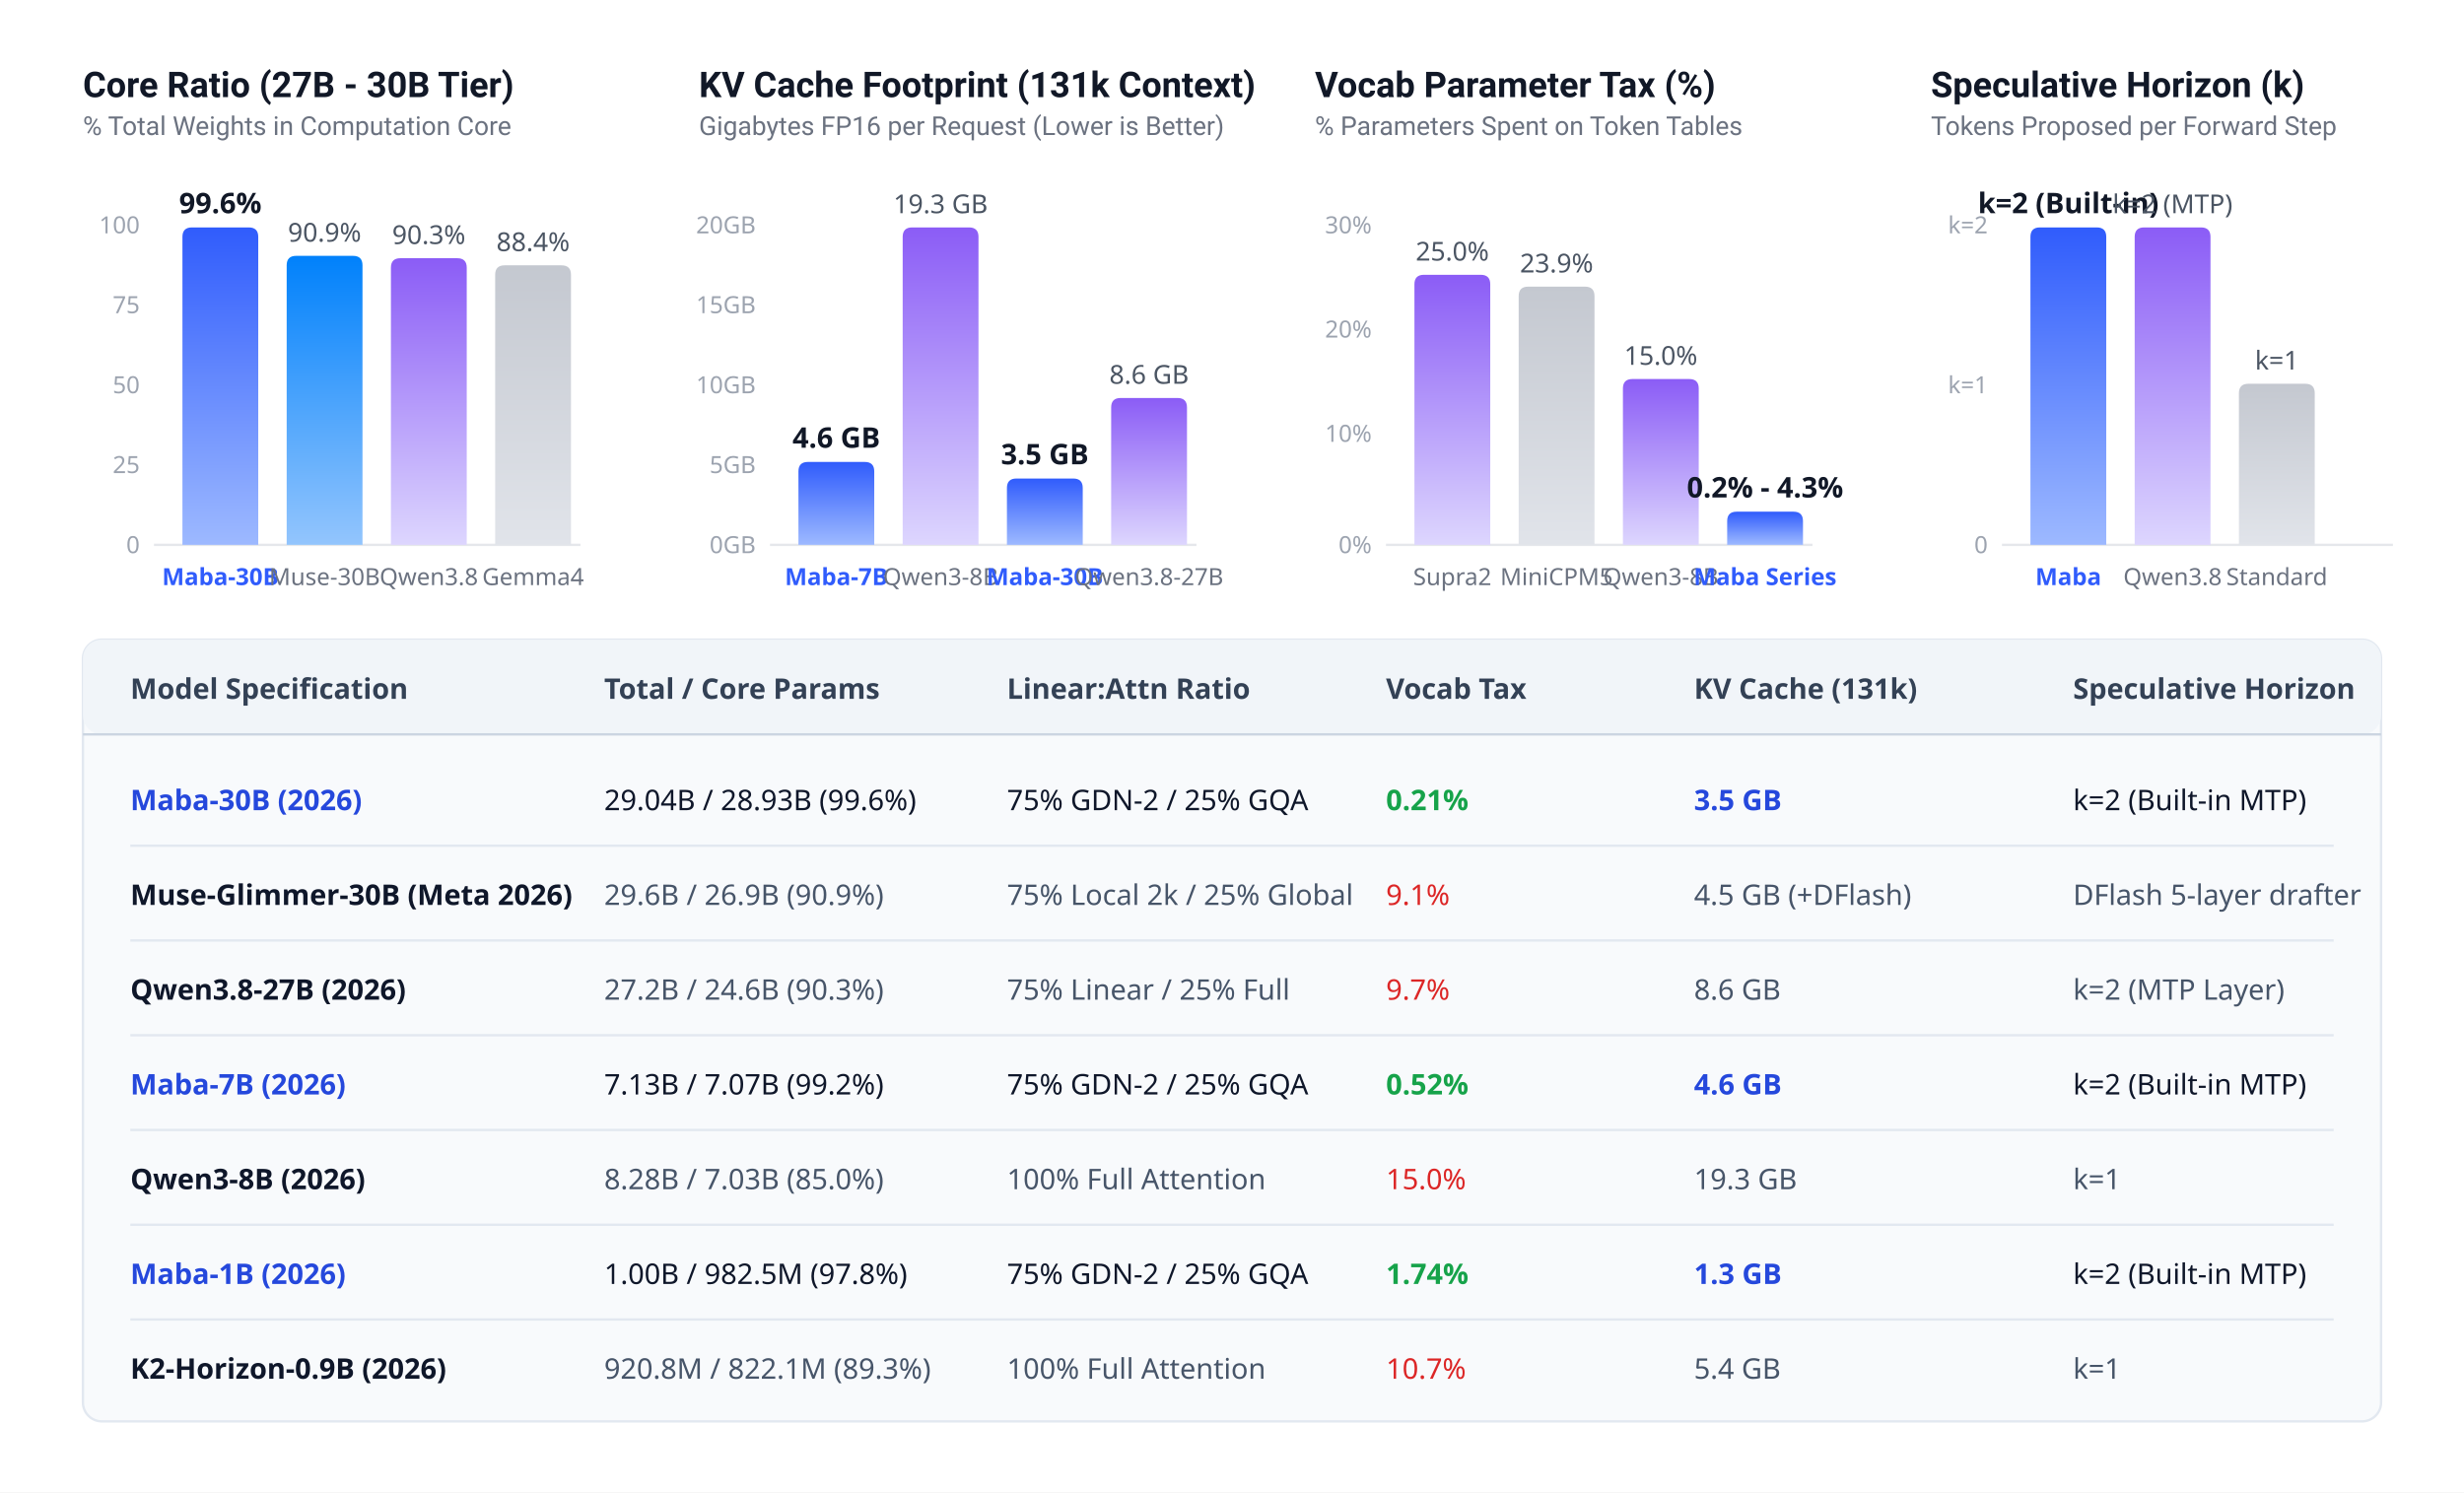
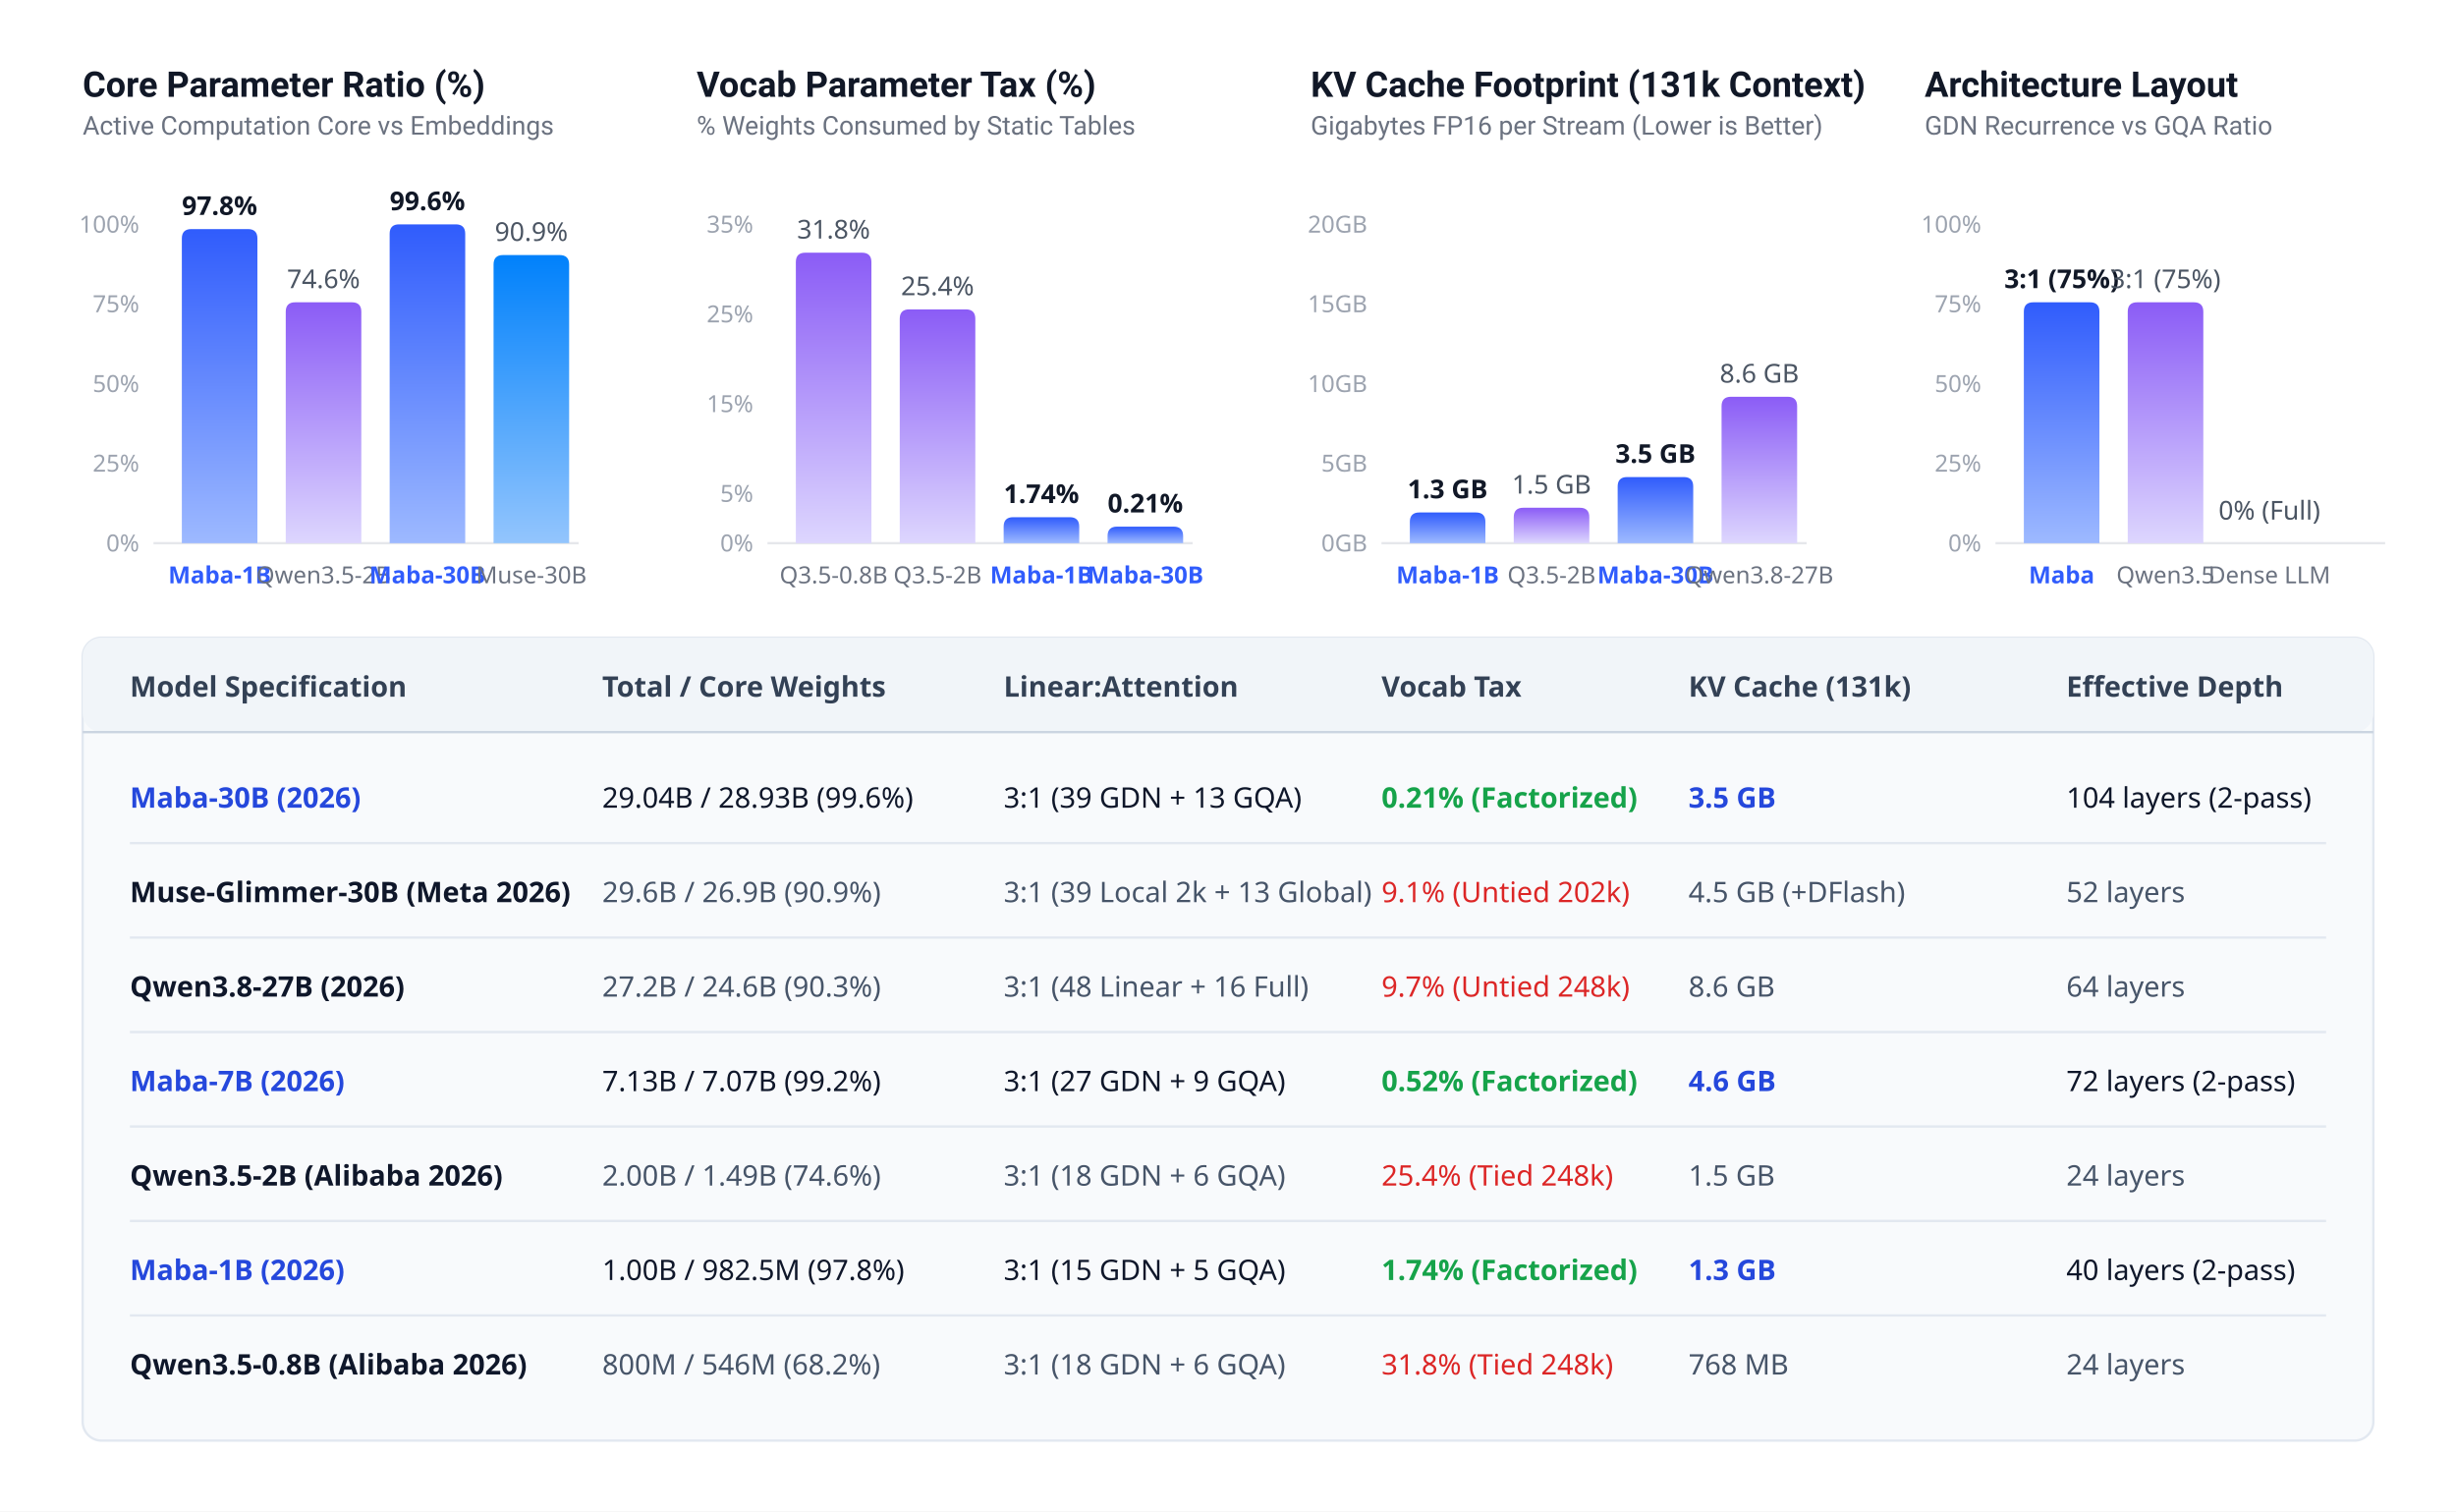
- <svg xmlns="http://www.w3.org/2000/svg" viewBox="0 0 1040 630" width="100%" height="630">
+ <svg xmlns="http://www.w3.org/2000/svg" viewBox="0 0 1040 640" width="100%" height="640">
  <defs>
    <linearGradient id="mabaGrad" x1="0" y1="0" x2="0" y2="1">
      <stop offset="0%" stop-color="#305cfc" />
      <stop offset="100%" stop-color="#9db9ff" />
    </linearGradient>
    <linearGradient id="qwenGrad" x1="0" y1="0" x2="0" y2="1">
      <stop offset="0%" stop-color="#8b5cf6" />
      <stop offset="100%" stop-color="#ddd6fe" />
    </linearGradient>
    <linearGradient id="museGrad" x1="0" y1="0" x2="0" y2="1">
      <stop offset="0%" stop-color="#0081fb" />
      <stop offset="100%" stop-color="#93c5fd" />
    </linearGradient>
    <linearGradient id="otherGrad" x1="0" y1="0" x2="0" y2="1">
      <stop offset="0%" stop-color="#c4c8d0" />
      <stop offset="100%" stop-color="#e1e4ea" />
    </linearGradient>
  </defs>
-   <rect width="1040" height="630" fill="#ffffff" />
+   <rect width="1040" height="640" fill="#ffffff" />
  <g transform="translate(35, 25)">
-     <text x="0" y="16" font-family="-apple-system, BlinkMacSystemFont, 'Segoe UI', Roboto, sans-serif" font-size="15" font-weight="700" fill="#111827">Core Ratio (27B - 30B Tier)</text>
-     <text x="0" y="32" font-family="-apple-system, BlinkMacSystemFont, 'Segoe UI', Roboto, sans-serif" font-size="11" font-weight="400" fill="#6b7280">% Total Weights in Computation Core</text>
-     <text x="24" y="73.5" text-anchor="end" font-family="sans-serif" font-size="10" fill="#9ca3af">100</text>
-     <text x="24" y="107.2" text-anchor="end" font-family="sans-serif" font-size="10" fill="#9ca3af">75</text>
-     <text x="24" y="141.0" text-anchor="end" font-family="sans-serif" font-size="10" fill="#9ca3af">50</text>
-     <text x="24" y="174.7" text-anchor="end" font-family="sans-serif" font-size="10" fill="#9ca3af">25</text>
-     <text x="24" y="208.5" text-anchor="end" font-family="sans-serif" font-size="10" fill="#9ca3af">0</text>
+     <text x="0" y="16" font-family="-apple-system, BlinkMacSystemFont, 'Segoe UI', Roboto, sans-serif" font-size="15" font-weight="700" fill="#111827">Core Parameter Ratio (%)</text>
+     <text x="0" y="32" font-family="-apple-system, BlinkMacSystemFont, 'Segoe UI', Roboto, sans-serif" font-size="11" font-weight="400" fill="#6b7280">Active Computation Core vs Embeddings</text>
+     <text x="24" y="73.5" text-anchor="end" font-family="sans-serif" font-size="10" fill="#9ca3af">100%</text>
+     <text x="24" y="107.2" text-anchor="end" font-family="sans-serif" font-size="10" fill="#9ca3af">75%</text>
+     <text x="24" y="141.0" text-anchor="end" font-family="sans-serif" font-size="10" fill="#9ca3af">50%</text>
+     <text x="24" y="174.7" text-anchor="end" font-family="sans-serif" font-size="10" fill="#9ca3af">25%</text>
+     <text x="24" y="208.5" text-anchor="end" font-family="sans-serif" font-size="10" fill="#9ca3af">0%</text>
    <line x1="30" y1="205" x2="210" y2="205" stroke="#e5e7eb" stroke-width="1" />
-     <path d="M 42.0,205.0 L 42.0,75.0 Q 42.0,71.0 46.0,71.0 L 70.0,71.0 Q 74.0,71.0 74.0,75.0 L 74.0,205.0 Z" fill="url(#mabaGrad)" />
-     <text x="58.0" y="65.0" text-anchor="middle" font-family="sans-serif" font-size="12" font-weight="700" fill="#111827">99.6%</text>
-     <path d="M 86.0,205.0 L 86.0,87.0 Q 86.0,83.0 90.0,83.0 L 114.0,83.0 Q 118.0,83.0 118.0,87.0 L 118.0,205.0 Z" fill="url(#museGrad)" />
-     <text x="102.0" y="77.0" text-anchor="middle" font-family="sans-serif" font-size="11" font-weight="500" fill="#4b5563">90.9%</text>
-     <path d="M 130.0,205.0 L 130.0,88.0 Q 130.0,84.0 134.0,84.0 L 158.0,84.0 Q 162.0,84.0 162.0,88.0 L 162.0,205.0 Z" fill="url(#qwenGrad)" />
-     <text x="146.0" y="78.0" text-anchor="middle" font-family="sans-serif" font-size="11" font-weight="500" fill="#4b5563">90.3%</text>
-     <path d="M 174.0,205.0 L 174.0,91.0 Q 174.0,87.0 178.0,87.0 L 202.0,87.0 Q 206.0,87.0 206.0,91.0 L 206.0,205.0 Z" fill="url(#otherGrad)" />
-     <text x="190.0" y="81.0" text-anchor="middle" font-family="sans-serif" font-size="11" font-weight="500" fill="#4b5563">88.4%</text>
-     <text x="58.0" y="222" text-anchor="middle" font-family="sans-serif" font-size="10" font-weight="600" fill="#305cfc">Maba-30B</text>
-     <text x="102.0" y="222" text-anchor="middle" font-family="sans-serif" font-size="10" font-weight="500" fill="#6b7280">Muse-30B</text>
-     <text x="146.0" y="222" text-anchor="middle" font-family="sans-serif" font-size="10" font-weight="500" fill="#6b7280">Qwen3.8</text>
-     <text x="190.0" y="222" text-anchor="middle" font-family="sans-serif" font-size="10" font-weight="500" fill="#6b7280">Gemma4</text>
+     <path d="M 42.0,205.0 L 42.0,76.0 Q 42.0,72.0 46.0,72.0 L 70.0,72.0 Q 74.0,72.0 74.0,76.0 L 74.0,205.0 Z" fill="url(#mabaGrad)" />
+     <text x="58.0" y="66.0" text-anchor="middle" font-family="sans-serif" font-size="11" font-weight="700" fill="#111827">97.8%</text>
+     <path d="M 86.0,205.0 L 86.0,107.0 Q 86.0,103.0 90.0,103.0 L 114.0,103.0 Q 118.0,103.0 118.0,107.0 L 118.0,205.0 Z" fill="url(#qwenGrad)" />
+     <text x="102.0" y="97.0" text-anchor="middle" font-family="sans-serif" font-size="11" font-weight="500" fill="#4b5563">74.6%</text>
+     <path d="M 130.0,205.0 L 130.0,74.0 Q 130.0,70.0 134.0,70.0 L 158.0,70.0 Q 162.0,70.0 162.0,74.0 L 162.0,205.0 Z" fill="url(#mabaGrad)" />
+     <text x="146.0" y="64.0" text-anchor="middle" font-family="sans-serif" font-size="11" font-weight="700" fill="#111827">99.6%</text>
+     <path d="M 174.0,205.0 L 174.0,87.0 Q 174.0,83.0 178.0,83.0 L 202.0,83.0 Q 206.0,83.0 206.0,87.0 L 206.0,205.0 Z" fill="url(#museGrad)" />
+     <text x="190.0" y="77.0" text-anchor="middle" font-family="sans-serif" font-size="11" font-weight="500" fill="#4b5563">90.9%</text>
+     <text x="58.0" y="222" text-anchor="middle" font-family="sans-serif" font-size="10" font-weight="600" fill="#305cfc">Maba-1B</text>
+     <text x="102.0" y="222" text-anchor="middle" font-family="sans-serif" font-size="10" font-weight="500" fill="#6b7280">Qwen3.5-2B</text>
+     <text x="146.0" y="222" text-anchor="middle" font-family="sans-serif" font-size="10" font-weight="600" fill="#305cfc">Maba-30B</text>
+     <text x="190.0" y="222" text-anchor="middle" font-family="sans-serif" font-size="10" font-weight="500" fill="#6b7280">Muse-30B</text>
  </g>
  <g transform="translate(295, 25)">
+     <text x="0" y="16" font-family="-apple-system, BlinkMacSystemFont, 'Segoe UI', Roboto, sans-serif" font-size="15" font-weight="700" fill="#111827">Vocab Parameter Tax (%)</text>
+     <text x="0" y="32" font-family="-apple-system, BlinkMacSystemFont, 'Segoe UI', Roboto, sans-serif" font-size="11" font-weight="400" fill="#6b7280">% Weights Consumed by Static Tables</text>
+     <text x="24" y="73.5" text-anchor="end" font-family="sans-serif" font-size="10" fill="#9ca3af">35%</text>
+     <text x="24" y="111.5" text-anchor="end" font-family="sans-serif" font-size="10" fill="#9ca3af">25%</text>
+     <text x="24" y="149.5" text-anchor="end" font-family="sans-serif" font-size="10" fill="#9ca3af">15%</text>
+     <text x="24" y="187.5" text-anchor="end" font-family="sans-serif" font-size="10" fill="#9ca3af">5%</text>
+     <text x="24" y="208.5" text-anchor="end" font-family="sans-serif" font-size="10" fill="#9ca3af">0%</text>
+     <line x1="30" y1="205" x2="210" y2="205" stroke="#e5e7eb" stroke-width="1" />
+     <path d="M 42.0,205.0 L 42.0,86.0 Q 42.0,82.0 46.0,82.0 L 70.0,82.0 Q 74.0,82.0 74.0,86.0 L 74.0,205.0 Z" fill="url(#qwenGrad)" />
+     <text x="58.0" y="76.0" text-anchor="middle" font-family="sans-serif" font-size="11" font-weight="500" fill="#4b5563">31.8%</text>
+     <path d="M 86.0,205.0 L 86.0,110.0 Q 86.0,106.0 90.0,106.0 L 114.0,106.0 Q 118.0,106.0 118.0,110.0 L 118.0,205.0 Z" fill="url(#qwenGrad)" />
+     <text x="102.0" y="100.0" text-anchor="middle" font-family="sans-serif" font-size="11" font-weight="500" fill="#4b5563">25.4%</text>
+     <path d="M 130.0,205.0 L 130.0,198.0 Q 130.0,194.0 134.0,194.0 L 158.0,194.0 Q 162.0,194.0 162.0,198.0 L 162.0,205.0 Z" fill="url(#mabaGrad)" />
+     <text x="146.0" y="188.0" text-anchor="middle" font-family="sans-serif" font-size="11" font-weight="700" fill="#111827">1.74%</text>
+     <path d="M 174.0,205.0 L 174.0,202.0 Q 174.0,198.0 178.0,198.0 L 202.0,198.0 Q 206.0,198.0 206.0,202.0 L 206.0,205.0 Z" fill="url(#mabaGrad)" />
+     <text x="190.0" y="192.0" text-anchor="middle" font-family="sans-serif" font-size="11" font-weight="700" fill="#111827">0.21%</text>
+     <text x="58.0" y="222" text-anchor="middle" font-family="sans-serif" font-size="10" font-weight="500" fill="#6b7280">Q3.5-0.8B</text>
+     <text x="102.0" y="222" text-anchor="middle" font-family="sans-serif" font-size="10" font-weight="500" fill="#6b7280">Q3.5-2B</text>
+     <text x="146.0" y="222" text-anchor="middle" font-family="sans-serif" font-size="10" font-weight="600" fill="#305cfc">Maba-1B</text>
+     <text x="190.0" y="222" text-anchor="middle" font-family="sans-serif" font-size="10" font-weight="600" fill="#305cfc">Maba-30B</text>
+   </g>
+   <g transform="translate(555, 25)">
    <text x="0" y="16" font-family="-apple-system, BlinkMacSystemFont, 'Segoe UI', Roboto, sans-serif" font-size="15" font-weight="700" fill="#111827">KV Cache Footprint (131k Context)</text>
-     <text x="0" y="32" font-family="-apple-system, BlinkMacSystemFont, 'Segoe UI', Roboto, sans-serif" font-size="11" font-weight="400" fill="#6b7280">Gigabytes FP16 per Request (Lower is Better)</text>
+     <text x="0" y="32" font-family="-apple-system, BlinkMacSystemFont, 'Segoe UI', Roboto, sans-serif" font-size="11" font-weight="400" fill="#6b7280">Gigabytes FP16 per Stream (Lower is Better)</text>
    <text x="24" y="73.5" text-anchor="end" font-family="sans-serif" font-size="10" fill="#9ca3af">20GB</text>
    <text x="24" y="107.2" text-anchor="end" font-family="sans-serif" font-size="10" fill="#9ca3af">15GB</text>
    <text x="24" y="141.0" text-anchor="end" font-family="sans-serif" font-size="10" fill="#9ca3af">10GB</text>
    <text x="24" y="174.7" text-anchor="end" font-family="sans-serif" font-size="10" fill="#9ca3af">5GB</text>
    <text x="24" y="208.5" text-anchor="end" font-family="sans-serif" font-size="10" fill="#9ca3af">0GB</text>
    <line x1="30" y1="205" x2="210" y2="205" stroke="#e5e7eb" stroke-width="1" />
-     <path d="M 42.0,205.0 L 42.0,174.0 Q 42.0,170.0 46.0,170.0 L 70.0,170.0 Q 74.0,170.0 74.0,174.0 L 74.0,205.0 Z" fill="url(#mabaGrad)" />
-     <text x="58.0" y="164.0" text-anchor="middle" font-family="sans-serif" font-size="12" font-weight="700" fill="#111827">4.6 GB</text>
-     <path d="M 86.0,205.0 L 86.0,75.0 Q 86.0,71.0 90.0,71.0 L 114.0,71.0 Q 118.0,71.0 118.0,75.0 L 118.0,205.0 Z" fill="url(#qwenGrad)" />
-     <text x="102.0" y="65.0" text-anchor="middle" font-family="sans-serif" font-size="11" font-weight="500" fill="#4b5563">19.3 GB</text>
+     <path d="M 42.0,205.0 L 42.0,196.0 Q 42.0,192.0 46.0,192.0 L 70.0,192.0 Q 74.0,192.0 74.0,196.0 L 74.0,205.0 Z" fill="url(#mabaGrad)" />
+     <text x="58.0" y="186.0" text-anchor="middle" font-family="sans-serif" font-size="11" font-weight="700" fill="#111827">1.3 GB</text>
+     <path d="M 86.0,205.0 L 86.0,194.0 Q 86.0,190.0 90.0,190.0 L 114.0,190.0 Q 118.0,190.0 118.0,194.0 L 118.0,205.0 Z" fill="url(#qwenGrad)" />
+     <text x="102.0" y="184.0" text-anchor="middle" font-family="sans-serif" font-size="11" font-weight="500" fill="#4b5563">1.5 GB</text>
    <path d="M 130.0,205.0 L 130.0,181.0 Q 130.0,177.0 134.0,177.0 L 158.0,177.0 Q 162.0,177.0 162.0,181.0 L 162.0,205.0 Z" fill="url(#mabaGrad)" />
-     <text x="146.0" y="171.0" text-anchor="middle" font-family="sans-serif" font-size="12" font-weight="700" fill="#111827">3.5 GB</text>
+     <text x="146.0" y="171.0" text-anchor="middle" font-family="sans-serif" font-size="11" font-weight="700" fill="#111827">3.5 GB</text>
    <path d="M 174.0,205.0 L 174.0,147.0 Q 174.0,143.0 178.0,143.0 L 202.0,143.0 Q 206.0,143.0 206.0,147.0 L 206.0,205.0 Z" fill="url(#qwenGrad)" />
    <text x="190.0" y="137.0" text-anchor="middle" font-family="sans-serif" font-size="11" font-weight="500" fill="#4b5563">8.6 GB</text>
-     <text x="58.0" y="222" text-anchor="middle" font-family="sans-serif" font-size="10" font-weight="600" fill="#305cfc">Maba-7B</text>
-     <text x="102.0" y="222" text-anchor="middle" font-family="sans-serif" font-size="10" font-weight="500" fill="#6b7280">Qwen3-8B</text>
+     <text x="58.0" y="222" text-anchor="middle" font-family="sans-serif" font-size="10" font-weight="600" fill="#305cfc">Maba-1B</text>
+     <text x="102.0" y="222" text-anchor="middle" font-family="sans-serif" font-size="10" font-weight="500" fill="#6b7280">Q3.5-2B</text>
    <text x="146.0" y="222" text-anchor="middle" font-family="sans-serif" font-size="10" font-weight="600" fill="#305cfc">Maba-30B</text>
    <text x="190.0" y="222" text-anchor="middle" font-family="sans-serif" font-size="10" font-weight="500" fill="#6b7280">Qwen3.8-27B</text>
  </g>
-   <g transform="translate(555, 25)">
-     <text x="0" y="16" font-family="-apple-system, BlinkMacSystemFont, 'Segoe UI', Roboto, sans-serif" font-size="15" font-weight="700" fill="#111827">Vocab Parameter Tax (%)</text>
-     <text x="0" y="32" font-family="-apple-system, BlinkMacSystemFont, 'Segoe UI', Roboto, sans-serif" font-size="11" font-weight="400" fill="#6b7280">% Parameters Spent on Token Tables</text>
-     <text x="24" y="73.5" text-anchor="end" font-family="sans-serif" font-size="10" fill="#9ca3af">30%</text>
-     <text x="24" y="117.5" text-anchor="end" font-family="sans-serif" font-size="10" fill="#9ca3af">20%</text>
-     <text x="24" y="161.5" text-anchor="end" font-family="sans-serif" font-size="10" fill="#9ca3af">10%</text>
+   <g transform="translate(815, 25)">
+     <text x="0" y="16" font-family="-apple-system, BlinkMacSystemFont, 'Segoe UI', Roboto, sans-serif" font-size="15" font-weight="700" fill="#111827">Architecture Layout</text>
+     <text x="0" y="32" font-family="-apple-system, BlinkMacSystemFont, 'Segoe UI', Roboto, sans-serif" font-size="11" font-weight="400" fill="#6b7280">GDN Recurrence vs GQA Ratio</text>
+     <text x="24" y="73.5" text-anchor="end" font-family="sans-serif" font-size="10" fill="#9ca3af">100%</text>
+     <text x="24" y="107.2" text-anchor="end" font-family="sans-serif" font-size="10" fill="#9ca3af">75%</text>
+     <text x="24" y="141.0" text-anchor="end" font-family="sans-serif" font-size="10" fill="#9ca3af">50%</text>
+     <text x="24" y="174.7" text-anchor="end" font-family="sans-serif" font-size="10" fill="#9ca3af">25%</text>
    <text x="24" y="208.5" text-anchor="end" font-family="sans-serif" font-size="10" fill="#9ca3af">0%</text>
-     <line x1="30" y1="205" x2="210" y2="205" stroke="#e5e7eb" stroke-width="1" />
-     <path d="M 42.0,205.0 L 42.0,95.0 Q 42.0,91.0 46.0,91.0 L 70.0,91.0 Q 74.0,91.0 74.0,95.0 L 74.0,205.0 Z" fill="url(#qwenGrad)" />
-     <text x="58.0" y="85.0" text-anchor="middle" font-family="sans-serif" font-size="11" font-weight="500" fill="#4b5563">25.0%</text>
-     <path d="M 86.0,205.0 L 86.0,100.0 Q 86.0,96.0 90.0,96.0 L 114.0,96.0 Q 118.0,96.0 118.0,100.0 L 118.0,205.0 Z" fill="url(#otherGrad)" />
-     <text x="102.0" y="90.0" text-anchor="middle" font-family="sans-serif" font-size="11" font-weight="500" fill="#4b5563">23.9%</text>
-     <path d="M 130.0,205.0 L 130.0,139.0 Q 130.0,135.0 134.0,135.0 L 158.0,135.0 Q 162.0,135.0 162.0,139.0 L 162.0,205.0 Z" fill="url(#qwenGrad)" />
-     <text x="146.0" y="129.0" text-anchor="middle" font-family="sans-serif" font-size="11" font-weight="500" fill="#4b5563">15.0%</text>
-     <path d="M 174.0,205.0 L 174.0,195.0 Q 174.0,191.0 178.0,191.0 L 202.0,191.0 Q 206.0,191.0 206.0,195.0 L 206.0,205.0 Z" fill="url(#mabaGrad)" />
-     <text x="190.0" y="185.0" text-anchor="middle" font-family="sans-serif" font-size="12" font-weight="700" fill="#111827">0.2% - 4.3%</text>
-     <text x="58.0" y="222" text-anchor="middle" font-family="sans-serif" font-size="10" font-weight="500" fill="#6b7280">Supra2</text>
-     <text x="102.0" y="222" text-anchor="middle" font-family="sans-serif" font-size="10" font-weight="500" fill="#6b7280">MiniCPM5</text>
-     <text x="146.0" y="222" text-anchor="middle" font-family="sans-serif" font-size="10" font-weight="500" fill="#6b7280">Qwen3-8B</text>
-     <text x="190.0" y="222" text-anchor="middle" font-family="sans-serif" font-size="10" font-weight="600" fill="#305cfc">Maba Series</text>
-   </g>
-   <g transform="translate(815, 25)">
-     <text x="0" y="16" font-family="-apple-system, BlinkMacSystemFont, 'Segoe UI', Roboto, sans-serif" font-size="15" font-weight="700" fill="#111827">Speculative Horizon (k)</text>
-     <text x="0" y="32" font-family="-apple-system, BlinkMacSystemFont, 'Segoe UI', Roboto, sans-serif" font-size="11" font-weight="400" fill="#6b7280">Tokens Proposed per Forward Step</text>
-     <text x="24" y="73.5" text-anchor="end" font-family="sans-serif" font-size="10" fill="#9ca3af">k=2</text>
-     <text x="24" y="141.0" text-anchor="end" font-family="sans-serif" font-size="10" fill="#9ca3af">k=1</text>
-     <text x="24" y="208.5" text-anchor="end" font-family="sans-serif" font-size="10" fill="#9ca3af">0</text>
    <line x1="30" y1="205" x2="195" y2="205" stroke="#e5e7eb" stroke-width="1" />
-     <path d="M 42.0,205.0 L 42.0,75.0 Q 42.0,71.0 46.0,71.0 L 70.0,71.0 Q 74.0,71.0 74.0,75.0 L 74.0,205.0 Z" fill="url(#mabaGrad)" />
-     <text x="58.0" y="65.0" text-anchor="middle" font-family="sans-serif" font-size="12" font-weight="700" fill="#111827">k=2 (Built-in)</text>
-     <path d="M 86.0,205.0 L 86.0,75.0 Q 86.0,71.0 90.0,71.0 L 114.0,71.0 Q 118.0,71.0 118.0,75.0 L 118.0,205.0 Z" fill="url(#qwenGrad)" />
-     <text x="102.0" y="65.0" text-anchor="middle" font-family="sans-serif" font-size="11" font-weight="500" fill="#4b5563">k=2 (MTP)</text>
-     <path d="M 130.0,205.0 L 130.0,141.0 Q 130.0,137.0 134.0,137.0 L 158.0,137.0 Q 162.0,137.0 162.0,141.0 L 162.0,205.0 Z" fill="url(#otherGrad)" />
-     <text x="146.0" y="131.0" text-anchor="middle" font-family="sans-serif" font-size="11" font-weight="500" fill="#4b5563">k=1</text>
+     <path d="M 42.0,205.0 L 42.0,107.0 Q 42.0,103.0 46.0,103.0 L 70.0,103.0 Q 74.0,103.0 74.0,107.0 L 74.0,205.0 Z" fill="url(#mabaGrad)" />
+     <text x="58.0" y="97.0" text-anchor="middle" font-family="sans-serif" font-size="11" font-weight="700" fill="#111827">3:1 (75%)</text>
+     <path d="M 86.0,205.0 L 86.0,107.0 Q 86.0,103.0 90.0,103.0 L 114.0,103.0 Q 118.0,103.0 118.0,107.0 L 118.0,205.0 Z" fill="url(#qwenGrad)" />
+     <text x="102.0" y="97.0" text-anchor="middle" font-family="sans-serif" font-size="11" font-weight="500" fill="#4b5563">3:1 (75%)</text>
+     <path d="M 130.0,205.0 L 130.0,205.0 Z" fill="none" />
+     <text x="146.0" y="195.0" text-anchor="middle" font-family="sans-serif" font-size="11" font-weight="500" fill="#4b5563">0% (Full)</text>
    <text x="58.0" y="222" text-anchor="middle" font-family="sans-serif" font-size="10" font-weight="600" fill="#305cfc">Maba</text>
-     <text x="102.0" y="222" text-anchor="middle" font-family="sans-serif" font-size="10" font-weight="500" fill="#6b7280">Qwen3.8</text>
-     <text x="146.0" y="222" text-anchor="middle" font-family="sans-serif" font-size="10" font-weight="500" fill="#6b7280">Standard</text>
+     <text x="102.0" y="222" text-anchor="middle" font-family="sans-serif" font-size="10" font-weight="500" fill="#6b7280">Qwen3.5</text>
+     <text x="146.0" y="222" text-anchor="middle" font-family="sans-serif" font-size="10" font-weight="500" fill="#6b7280">Dense LLM</text>
  </g>
  <g transform="translate(35, 270)">
-     <rect width="970" height="330" rx="8" fill="#f8fafc" stroke="#e2e8f0" stroke-width="1" />
+     <rect width="970" height="340" rx="8" fill="#f8fafc" stroke="#e2e8f0" stroke-width="1" />
    <rect x="0" y="0" width="970" height="40" rx="8" fill="#f1f5f9" />
    <text x="20" y="25" font-family="sans-serif" font-size="12" font-weight="700" fill="#334155">Model Specification</text>
-     <text x="220" y="25" font-family="sans-serif" font-size="12" font-weight="700" fill="#334155">Total / Core Params</text>
-     <text x="390" y="25" font-family="sans-serif" font-size="12" font-weight="700" fill="#334155">Linear:Attn Ratio</text>
+     <text x="220" y="25" font-family="sans-serif" font-size="12" font-weight="700" fill="#334155">Total / Core Weights</text>
+     <text x="390" y="25" font-family="sans-serif" font-size="12" font-weight="700" fill="#334155">Linear:Attention</text>
    <text x="550" y="25" font-family="sans-serif" font-size="12" font-weight="700" fill="#334155">Vocab Tax</text>
    <text x="680" y="25" font-family="sans-serif" font-size="12" font-weight="700" fill="#334155">KV Cache (131k)</text>
-     <text x="840" y="25" font-family="sans-serif" font-size="12" font-weight="700" fill="#334155">Speculative Horizon</text>
+     <text x="840" y="25" font-family="sans-serif" font-size="12" font-weight="700" fill="#334155">Effective Depth</text>
    <line x1="0" y1="40" x2="970" y2="40" stroke="#cbd5e1" stroke-width="1" />
    <text x="20" y="72" font-family="sans-serif" font-size="12" font-weight="700" fill="#2548dc">Maba-30B (2026)</text>
    <text x="220" y="72" font-family="sans-serif" font-size="12" fill="#0f172a">29.04B / 28.93B (99.6%)</text>
-     <text x="390" y="72" font-family="sans-serif" font-size="12" fill="#0f172a">75% GDN-2 / 25% GQA</text>
-     <text x="550" y="72" font-family="sans-serif" font-size="12" font-weight="600" fill="#16a34a">0.21%</text>
+     <text x="390" y="72" font-family="sans-serif" font-size="12" fill="#0f172a">3:1 (39 GDN + 13 GQA)</text>
+     <text x="550" y="72" font-family="sans-serif" font-size="12" font-weight="600" fill="#16a34a">0.21% (Factorized)</text>
    <text x="680" y="72" font-family="sans-serif" font-size="12" font-weight="700" fill="#2548dc">3.5 GB</text>
-     <text x="840" y="72" font-family="sans-serif" font-size="12" fill="#0f172a">k=2 (Built-in MTP)</text>
+     <text x="840" y="72" font-family="sans-serif" font-size="12" fill="#0f172a">104 layers (2-pass)</text>
    <line x1="20" y1="87" x2="950" y2="87" stroke="#e2e8f0" stroke-width="1" />
    <text x="20" y="112" font-family="sans-serif" font-size="12" font-weight="600" fill="#0f172a">Muse-Glimmer-30B (Meta 2026)</text>
    <text x="220" y="112" font-family="sans-serif" font-size="12" fill="#475569">29.6B / 26.9B (90.9%)</text>
-     <text x="390" y="112" font-family="sans-serif" font-size="12" fill="#475569">75% Local 2k / 25% Global</text>
-     <text x="550" y="112" font-family="sans-serif" font-size="12" fill="#dc2626">9.1%</text>
+     <text x="390" y="112" font-family="sans-serif" font-size="12" fill="#475569">3:1 (39 Local 2k + 13 Global)</text>
+     <text x="550" y="112" font-family="sans-serif" font-size="12" fill="#dc2626">9.1% (Untied 202k)</text>
    <text x="680" y="112" font-family="sans-serif" font-size="12" fill="#475569">4.5 GB (+DFlash)</text>
-     <text x="840" y="112" font-family="sans-serif" font-size="12" fill="#475569">DFlash 5-layer drafter</text>
+     <text x="840" y="112" font-family="sans-serif" font-size="12" fill="#475569">52 layers</text>
    <line x1="20" y1="127" x2="950" y2="127" stroke="#e2e8f0" stroke-width="1" />
    <text x="20" y="152" font-family="sans-serif" font-size="12" font-weight="600" fill="#0f172a">Qwen3.8-27B (2026)</text>
    <text x="220" y="152" font-family="sans-serif" font-size="12" fill="#475569">27.2B / 24.6B (90.3%)</text>
-     <text x="390" y="152" font-family="sans-serif" font-size="12" fill="#475569">75% Linear / 25% Full</text>
-     <text x="550" y="152" font-family="sans-serif" font-size="12" fill="#dc2626">9.7%</text>
+     <text x="390" y="152" font-family="sans-serif" font-size="12" fill="#475569">3:1 (48 Linear + 16 Full)</text>
+     <text x="550" y="152" font-family="sans-serif" font-size="12" fill="#dc2626">9.7% (Untied 248k)</text>
    <text x="680" y="152" font-family="sans-serif" font-size="12" fill="#475569">8.6 GB</text>
-     <text x="840" y="152" font-family="sans-serif" font-size="12" fill="#475569">k=2 (MTP Layer)</text>
+     <text x="840" y="152" font-family="sans-serif" font-size="12" fill="#475569">64 layers</text>
    <line x1="20" y1="167" x2="950" y2="167" stroke="#e2e8f0" stroke-width="1" />
    <text x="20" y="192" font-family="sans-serif" font-size="12" font-weight="700" fill="#2548dc">Maba-7B (2026)</text>
    <text x="220" y="192" font-family="sans-serif" font-size="12" fill="#0f172a">7.13B / 7.07B (99.2%)</text>
-     <text x="390" y="192" font-family="sans-serif" font-size="12" fill="#0f172a">75% GDN-2 / 25% GQA</text>
-     <text x="550" y="192" font-family="sans-serif" font-size="12" font-weight="600" fill="#16a34a">0.52%</text>
+     <text x="390" y="192" font-family="sans-serif" font-size="12" fill="#0f172a">3:1 (27 GDN + 9 GQA)</text>
+     <text x="550" y="192" font-family="sans-serif" font-size="12" font-weight="600" fill="#16a34a">0.52% (Factorized)</text>
    <text x="680" y="192" font-family="sans-serif" font-size="12" font-weight="700" fill="#2548dc">4.6 GB</text>
-     <text x="840" y="192" font-family="sans-serif" font-size="12" fill="#0f172a">k=2 (Built-in MTP)</text>
+     <text x="840" y="192" font-family="sans-serif" font-size="12" fill="#0f172a">72 layers (2-pass)</text>
    <line x1="20" y1="207" x2="950" y2="207" stroke="#e2e8f0" stroke-width="1" />
-     <text x="20" y="232" font-family="sans-serif" font-size="12" font-weight="600" fill="#0f172a">Qwen3-8B (2026)</text>
-     <text x="220" y="232" font-family="sans-serif" font-size="12" fill="#475569">8.28B / 7.03B (85.0%)</text>
-     <text x="390" y="232" font-family="sans-serif" font-size="12" fill="#475569">100% Full Attention</text>
-     <text x="550" y="232" font-family="sans-serif" font-size="12" fill="#dc2626">15.0%</text>
-     <text x="680" y="232" font-family="sans-serif" font-size="12" fill="#475569">19.3 GB</text>
-     <text x="840" y="232" font-family="sans-serif" font-size="12" fill="#475569">k=1</text>
+     <text x="20" y="232" font-family="sans-serif" font-size="12" font-weight="600" fill="#0f172a">Qwen3.5-2B (Alibaba 2026)</text>
+     <text x="220" y="232" font-family="sans-serif" font-size="12" fill="#475569">2.00B / 1.49B (74.6%)</text>
+     <text x="390" y="232" font-family="sans-serif" font-size="12" fill="#475569">3:1 (18 GDN + 6 GQA)</text>
+     <text x="550" y="232" font-family="sans-serif" font-size="12" fill="#dc2626">25.4% (Tied 248k)</text>
+     <text x="680" y="232" font-family="sans-serif" font-size="12" fill="#475569">1.5 GB</text>
+     <text x="840" y="232" font-family="sans-serif" font-size="12" fill="#475569">24 layers</text>
    <line x1="20" y1="247" x2="950" y2="247" stroke="#e2e8f0" stroke-width="1" />
    <text x="20" y="272" font-family="sans-serif" font-size="12" font-weight="700" fill="#2548dc">Maba-1B (2026)</text>
    <text x="220" y="272" font-family="sans-serif" font-size="12" fill="#0f172a">1.00B / 982.5M (97.8%)</text>
-     <text x="390" y="272" font-family="sans-serif" font-size="12" fill="#0f172a">75% GDN-2 / 25% GQA</text>
-     <text x="550" y="272" font-family="sans-serif" font-size="12" font-weight="600" fill="#16a34a">1.74%</text>
+     <text x="390" y="272" font-family="sans-serif" font-size="12" fill="#0f172a">3:1 (15 GDN + 5 GQA)</text>
+     <text x="550" y="272" font-family="sans-serif" font-size="12" font-weight="600" fill="#16a34a">1.74% (Factorized)</text>
    <text x="680" y="272" font-family="sans-serif" font-size="12" font-weight="700" fill="#2548dc">1.3 GB</text>
-     <text x="840" y="272" font-family="sans-serif" font-size="12" fill="#0f172a">k=2 (Built-in MTP)</text>
+     <text x="840" y="272" font-family="sans-serif" font-size="12" fill="#0f172a">40 layers (2-pass)</text>
    <line x1="20" y1="287" x2="950" y2="287" stroke="#e2e8f0" stroke-width="1" />
-     <text x="20" y="312" font-family="sans-serif" font-size="12" font-weight="600" fill="#0f172a">K2-Horizon-0.9B (2026)</text>
-     <text x="220" y="312" font-family="sans-serif" font-size="12" fill="#475569">920.8M / 822.1M (89.3%)</text>
-     <text x="390" y="312" font-family="sans-serif" font-size="12" fill="#475569">100% Full Attention</text>
-     <text x="550" y="312" font-family="sans-serif" font-size="12" fill="#dc2626">10.7%</text>
-     <text x="680" y="312" font-family="sans-serif" font-size="12" fill="#475569">5.4 GB</text>
-     <text x="840" y="312" font-family="sans-serif" font-size="12" fill="#475569">k=1</text>
+     <text x="20" y="312" font-family="sans-serif" font-size="12" font-weight="600" fill="#0f172a">Qwen3.5-0.8B (Alibaba 2026)</text>
+     <text x="220" y="312" font-family="sans-serif" font-size="12" fill="#475569">800M / 546M (68.2%)</text>
+     <text x="390" y="312" font-family="sans-serif" font-size="12" fill="#475569">3:1 (18 GDN + 6 GQA)</text>
+     <text x="550" y="312" font-family="sans-serif" font-size="12" fill="#dc2626">31.8% (Tied 248k)</text>
+     <text x="680" y="312" font-family="sans-serif" font-size="12" fill="#475569">768 MB</text>
+     <text x="840" y="312" font-family="sans-serif" font-size="12" fill="#475569">24 layers</text>
  </g>
</svg>
